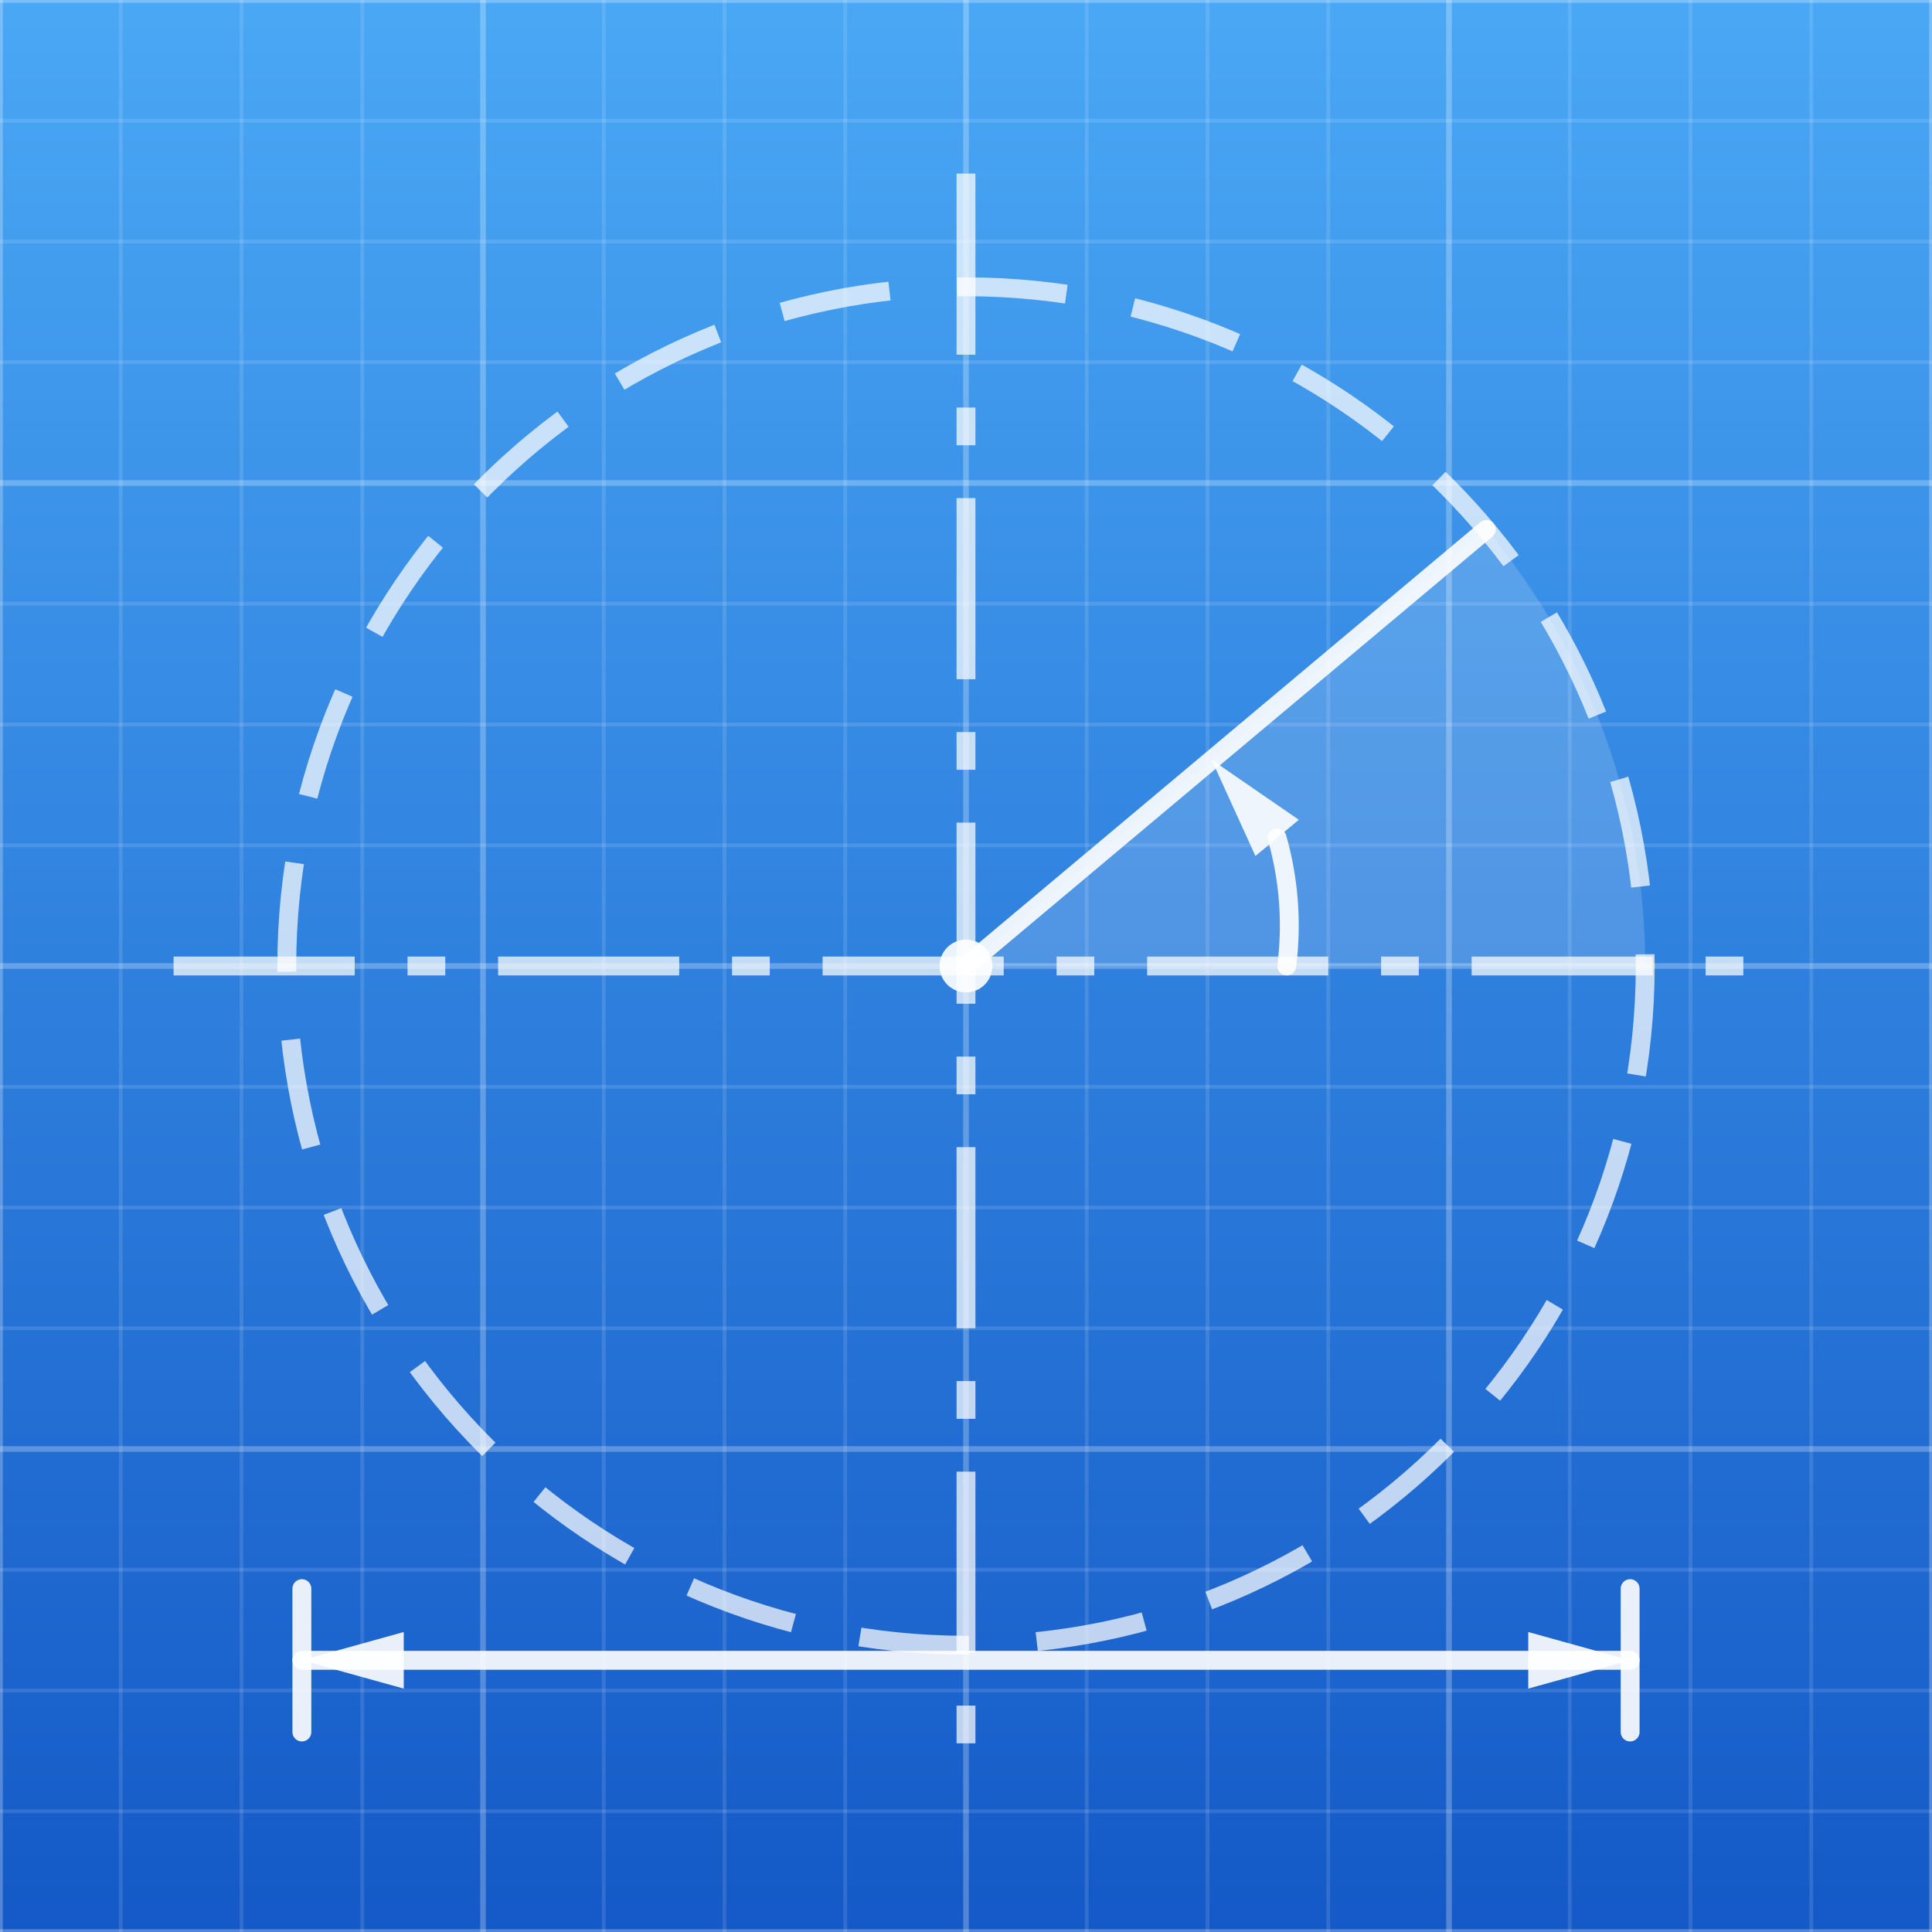
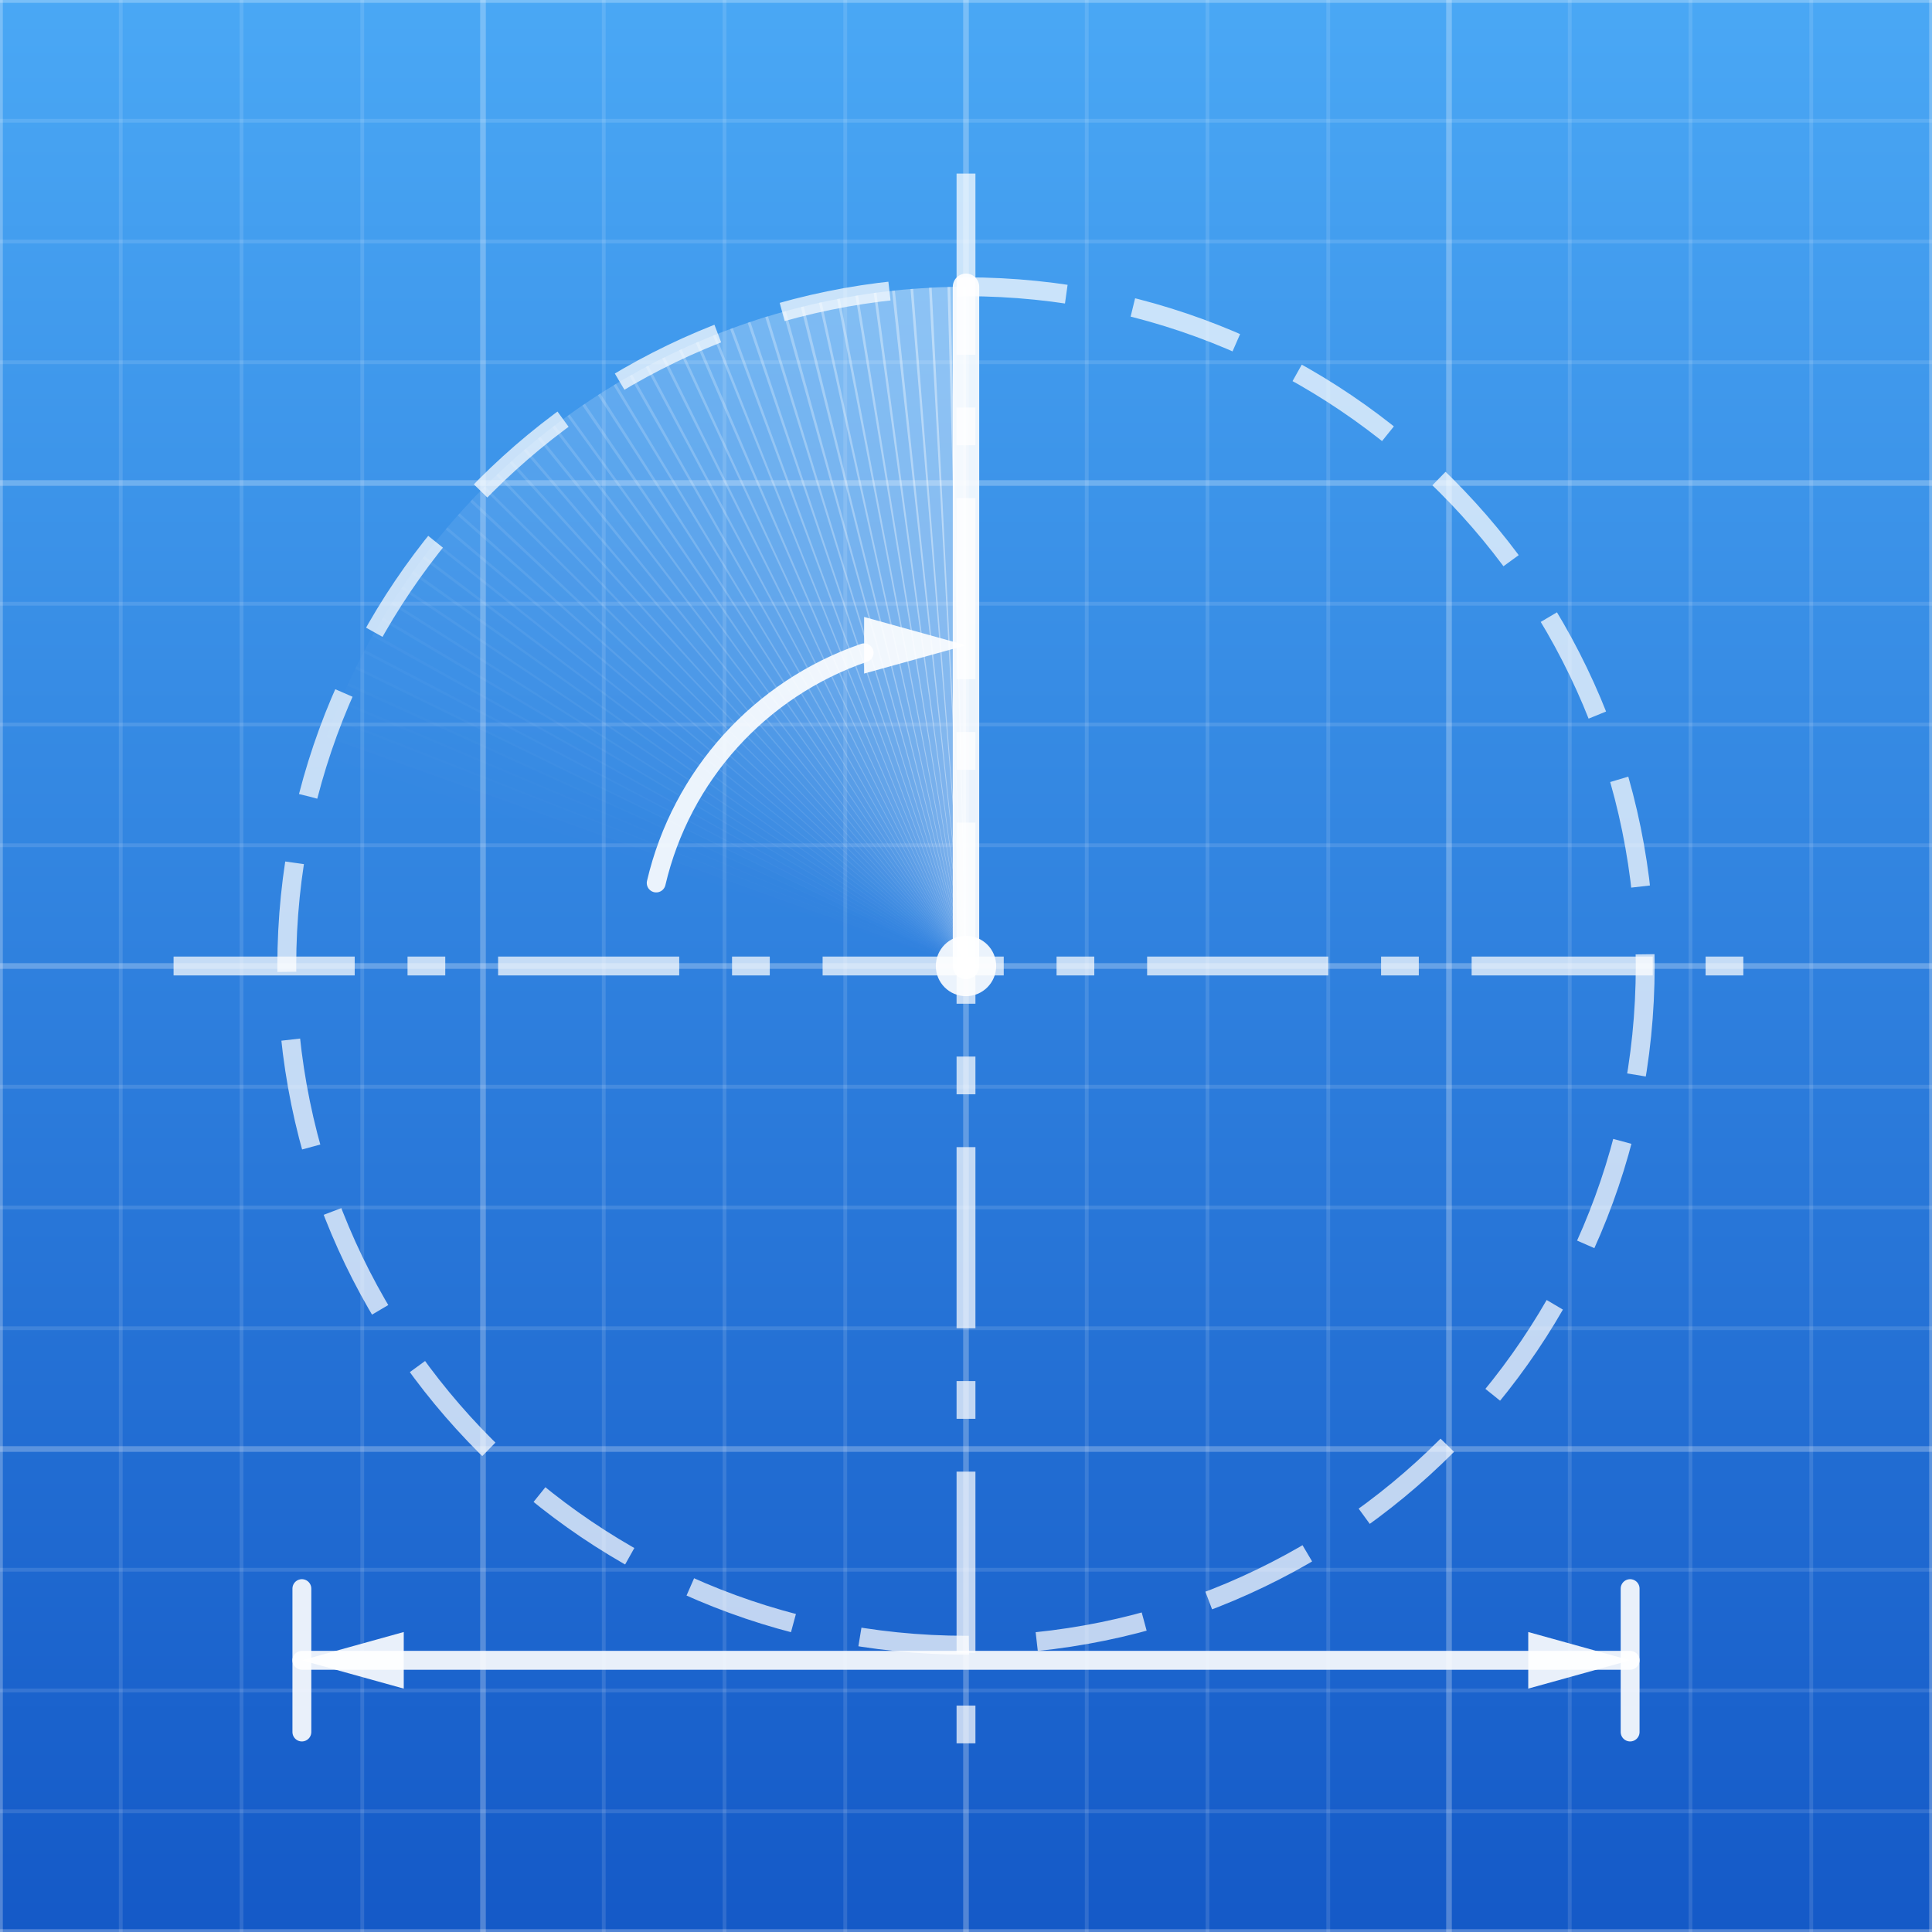
<svg xmlns="http://www.w3.org/2000/svg" width="1024" height="1024" viewBox="0 0 1024 1024">
  <defs>
    <linearGradient id="paper" x1="0" y1="0" x2="0" y2="1">
      <stop offset="0" stop-color="#4aa8f5" />
      <stop offset="1" stop-color="#1459c7" />
    </linearGradient>
  </defs>
  <rect width="1024" height="1024" fill="url(#paper)" />
  <line x1="0" y1="0" x2="0" y2="1024" stroke="#ffffff" stroke-opacity="0.26" stroke-width="3" />
  <line x1="0" y1="0" x2="1024" y2="0" stroke="#ffffff" stroke-opacity="0.26" stroke-width="3" />
  <line x1="64" y1="0" x2="64" y2="1024" stroke="#ffffff" stroke-opacity="0.12" stroke-width="2" />
  <line x1="0" y1="64" x2="1024" y2="64" stroke="#ffffff" stroke-opacity="0.12" stroke-width="2" />
  <line x1="128" y1="0" x2="128" y2="1024" stroke="#ffffff" stroke-opacity="0.12" stroke-width="2" />
  <line x1="0" y1="128" x2="1024" y2="128" stroke="#ffffff" stroke-opacity="0.12" stroke-width="2" />
  <line x1="192" y1="0" x2="192" y2="1024" stroke="#ffffff" stroke-opacity="0.12" stroke-width="2" />
  <line x1="0" y1="192" x2="1024" y2="192" stroke="#ffffff" stroke-opacity="0.12" stroke-width="2" />
  <line x1="256" y1="0" x2="256" y2="1024" stroke="#ffffff" stroke-opacity="0.26" stroke-width="3" />
  <line x1="0" y1="256" x2="1024" y2="256" stroke="#ffffff" stroke-opacity="0.26" stroke-width="3" />
  <line x1="320" y1="0" x2="320" y2="1024" stroke="#ffffff" stroke-opacity="0.12" stroke-width="2" />
  <line x1="0" y1="320" x2="1024" y2="320" stroke="#ffffff" stroke-opacity="0.12" stroke-width="2" />
  <line x1="384" y1="0" x2="384" y2="1024" stroke="#ffffff" stroke-opacity="0.12" stroke-width="2" />
  <line x1="0" y1="384" x2="1024" y2="384" stroke="#ffffff" stroke-opacity="0.12" stroke-width="2" />
  <line x1="448" y1="0" x2="448" y2="1024" stroke="#ffffff" stroke-opacity="0.12" stroke-width="2" />
  <line x1="0" y1="448" x2="1024" y2="448" stroke="#ffffff" stroke-opacity="0.12" stroke-width="2" />
  <line x1="512" y1="0" x2="512" y2="1024" stroke="#ffffff" stroke-opacity="0.26" stroke-width="3" />
  <line x1="0" y1="512" x2="1024" y2="512" stroke="#ffffff" stroke-opacity="0.26" stroke-width="3" />
  <line x1="576" y1="0" x2="576" y2="1024" stroke="#ffffff" stroke-opacity="0.12" stroke-width="2" />
  <line x1="0" y1="576" x2="1024" y2="576" stroke="#ffffff" stroke-opacity="0.12" stroke-width="2" />
  <line x1="640" y1="0" x2="640" y2="1024" stroke="#ffffff" stroke-opacity="0.12" stroke-width="2" />
  <line x1="0" y1="640" x2="1024" y2="640" stroke="#ffffff" stroke-opacity="0.12" stroke-width="2" />
  <line x1="704" y1="0" x2="704" y2="1024" stroke="#ffffff" stroke-opacity="0.12" stroke-width="2" />
  <line x1="0" y1="704" x2="1024" y2="704" stroke="#ffffff" stroke-opacity="0.12" stroke-width="2" />
  <line x1="768" y1="0" x2="768" y2="1024" stroke="#ffffff" stroke-opacity="0.26" stroke-width="3" />
  <line x1="0" y1="768" x2="1024" y2="768" stroke="#ffffff" stroke-opacity="0.26" stroke-width="3" />
  <line x1="832" y1="0" x2="832" y2="1024" stroke="#ffffff" stroke-opacity="0.12" stroke-width="2" />
  <line x1="0" y1="832" x2="1024" y2="832" stroke="#ffffff" stroke-opacity="0.12" stroke-width="2" />
  <line x1="896" y1="0" x2="896" y2="1024" stroke="#ffffff" stroke-opacity="0.12" stroke-width="2" />
  <line x1="0" y1="896" x2="1024" y2="896" stroke="#ffffff" stroke-opacity="0.12" stroke-width="2" />
  <line x1="960" y1="0" x2="960" y2="1024" stroke="#ffffff" stroke-opacity="0.12" stroke-width="2" />
  <line x1="0" y1="960" x2="1024" y2="960" stroke="#ffffff" stroke-opacity="0.12" stroke-width="2" />
  <line x1="1024" y1="0" x2="1024" y2="1024" stroke="#ffffff" stroke-opacity="0.26" stroke-width="3" />
  <line x1="0" y1="1024" x2="1024" y2="1024" stroke="#ffffff" stroke-opacity="0.26" stroke-width="3" />
-   <path d="M 512 512 L 872 512 A 360 360 0 0 0 787.8 280.6 Z" fill="#ffffff" fill-opacity="0.16" />
-   <g fill="none" stroke="#ffffff" stroke-opacity="0.9" stroke-width="10" stroke-linecap="round">
-     <line x1="512" y1="512" x2="787.8" y2="280.6" />
-     <path d="M 682 512 A 170 170 0 0 0 676.9 444.1" />
+   <path d="M 512 512 L 164.3 418.8 A 360 360 0 0 1 167.4 408.0 Z" fill="#ffffff" fill-opacity="0.001" />
+   <path d="M 512 512 L 166.9 409.4 A 360 360 0 0 1 170.3 398.6 Z" fill="#ffffff" fill-opacity="0.003" />
+   <path d="M 512 512 L 169.9 400.0 A 360 360 0 0 1 173.5 389.3 Z" fill="#ffffff" fill-opacity="0.005" />
+   <path d="M 512 512 L 173.0 390.7 A 360 360 0 0 1 177.0 380.2 Z" fill="#ffffff" fill-opacity="0.008" />
+   <path d="M 512 512 L 176.5 381.5 A 360 360 0 0 1 180.7 371.1 Z" fill="#ffffff" fill-opacity="0.011" />
+   <path d="M 512 512 L 180.2 372.4 A 360 360 0 0 1 184.7 362.1 Z" fill="#ffffff" fill-opacity="0.015" />
+   <path d="M 512 512 L 184.1 363.4 A 360 360 0 0 1 188.9 353.2 Z" fill="#ffffff" fill-opacity="0.019" />
+   <path d="M 512 512 L 188.3 354.5 A 360 360 0 0 1 193.4 344.5 Z" fill="#ffffff" fill-opacity="0.024" />
+   <path d="M 512 512 L 192.7 345.8 A 360 360 0 0 1 198.0 335.8 Z" fill="#ffffff" fill-opacity="0.029" />
+   <path d="M 512 512 L 197.3 337.1 A 360 360 0 0 1 203.0 327.3 Z" fill="#ffffff" fill-opacity="0.034" />
+   <path d="M 512 512 L 202.2 328.6 A 360 360 0 0 1 208.1 319.0 Z" fill="#ffffff" fill-opacity="0.040" />
+   <path d="M 512 512 L 207.3 320.2 A 360 360 0 0 1 213.5 310.8 Z" fill="#ffffff" fill-opacity="0.046" />
+   <path d="M 512 512 L 212.7 312.0 A 360 360 0 0 1 219.1 302.7 Z" fill="#ffffff" fill-opacity="0.052" />
+   <path d="M 512 512 L 218.2 303.9 A 360 360 0 0 1 224.9 294.8 Z" fill="#ffffff" fill-opacity="0.058" />
+   <path d="M 512 512 L 224.0 296.0 A 360 360 0 0 1 230.9 287.1 Z" fill="#ffffff" fill-opacity="0.065" />
+   <path d="M 512 512 L 230.0 288.2 A 360 360 0 0 1 237.2 279.5 Z" fill="#ffffff" fill-opacity="0.072" />
+   <path d="M 512 512 L 236.2 280.6 A 360 360 0 0 1 243.6 272.1 Z" fill="#ffffff" fill-opacity="0.080" />
+   <path d="M 512 512 L 242.6 273.2 A 360 360 0 0 1 250.3 264.8 Z" fill="#ffffff" fill-opacity="0.087" />
+   <path d="M 512 512 L 249.2 265.9 A 360 360 0 0 1 257.1 257.8 Z" fill="#ffffff" fill-opacity="0.095" />
+   <path d="M 512 512 L 256.1 258.8 A 360 360 0 0 1 264.1 250.9 Z" fill="#ffffff" fill-opacity="0.103" />
+   <path d="M 512 512 L 263.1 251.9 A 360 360 0 0 1 271.3 244.3 Z" fill="#ffffff" fill-opacity="0.112" />
+   <path d="M 512 512 L 270.2 245.3 A 360 360 0 0 1 278.7 237.8 Z" fill="#ffffff" fill-opacity="0.121" />
+   <path d="M 512 512 L 277.6 238.8 A 360 360 0 0 1 286.3 231.5 Z" fill="#ffffff" fill-opacity="0.129" />
+   <path d="M 512 512 L 285.1 232.5 A 360 360 0 0 1 294.0 225.5 Z" fill="#ffffff" fill-opacity="0.139" />
+   <path d="M 512 512 L 292.8 226.4 A 360 360 0 0 1 301.9 219.7 Z" fill="#ffffff" fill-opacity="0.148" />
+   <path d="M 512 512 L 300.7 220.5 A 360 360 0 0 1 310.0 214.0 Z" fill="#ffffff" fill-opacity="0.157" />
+   <path d="M 512 512 L 308.7 214.9 A 360 360 0 0 1 318.2 208.6 Z" fill="#ffffff" fill-opacity="0.167" />
+   <path d="M 512 512 L 316.9 209.4 A 360 360 0 0 1 326.5 203.5 Z" fill="#ffffff" fill-opacity="0.177" />
+   <path d="M 512 512 L 325.2 204.2 A 360 360 0 0 1 335.0 198.5 Z" fill="#ffffff" fill-opacity="0.188" />
+   <path d="M 512 512 L 333.7 199.3 A 360 360 0 0 1 343.6 193.8 Z" fill="#ffffff" fill-opacity="0.198" />
+   <path d="M 512 512 L 342.3 194.5 A 360 360 0 0 1 352.3 189.3 Z" fill="#ffffff" fill-opacity="0.209" />
+   <path d="M 512 512 L 351.0 190.0 A 360 360 0 0 1 361.2 185.1 Z" fill="#ffffff" fill-opacity="0.220" />
+   <path d="M 512 512 L 359.9 185.7 A 360 360 0 0 1 370.2 181.1 Z" fill="#ffffff" fill-opacity="0.231" />
+   <path d="M 512 512 L 368.8 181.7 A 360 360 0 0 1 379.2 177.4 Z" fill="#ffffff" fill-opacity="0.242" />
+   <path d="M 512 512 L 377.9 177.9 A 360 360 0 0 1 388.4 173.9 Z" fill="#ffffff" fill-opacity="0.253" />
+   <path d="M 512 512 L 387.0 174.4 A 360 360 0 0 1 397.7 170.6 Z" fill="#ffffff" fill-opacity="0.265" />
+   <path d="M 512 512 L 396.3 171.1 A 360 360 0 0 1 407.0 167.6 Z" fill="#ffffff" fill-opacity="0.277" />
+   <path d="M 512 512 L 405.6 168.1 A 360 360 0 0 1 416.5 164.9 Z" fill="#ffffff" fill-opacity="0.289" />
+   <path d="M 512 512 L 415.0 165.3 A 360 360 0 0 1 426.0 162.4 Z" fill="#ffffff" fill-opacity="0.301" />
+   <path d="M 512 512 L 424.5 162.8 A 360 360 0 0 1 435.5 160.2 Z" fill="#ffffff" fill-opacity="0.314" />
+   <path d="M 512 512 L 434.1 160.5 A 360 360 0 0 1 445.1 158.3 Z" fill="#ffffff" fill-opacity="0.326" />
+   <path d="M 512 512 L 443.7 158.5 A 360 360 0 0 1 454.8 156.6 Z" fill="#ffffff" fill-opacity="0.339" />
+   <path d="M 512 512 L 453.4 156.8 A 360 360 0 0 1 464.5 155.1 Z" fill="#ffffff" fill-opacity="0.352" />
+   <path d="M 512 512 L 463.1 155.3 A 360 360 0 0 1 474.3 154.0 Z" fill="#ffffff" fill-opacity="0.365" />
+   <path d="M 512 512 L 472.8 154.1 A 360 360 0 0 1 484.0 153.1 Z" fill="#ffffff" fill-opacity="0.379" />
+   <path d="M 512 512 L 482.6 153.2 A 360 360 0 0 1 493.8 152.5 Z" fill="#ffffff" fill-opacity="0.392" />
+   <path d="M 512 512 L 492.4 152.5 A 360 360 0 0 1 503.7 152.1 Z" fill="#ffffff" fill-opacity="0.406" />
+   <path d="M 512 512 L 502.2 152.1 A 360 360 0 0 1 512.0 152.0 Z" fill="#ffffff" fill-opacity="0.420" />
+   <g fill="none" stroke="#ffffff" stroke-opacity="0.9" stroke-linecap="round">
+     <line x1="512" y1="512" x2="512" y2="152" stroke-width="14" />
+     <path d="M 347.8 468.0 A 170 170 0 0 1 458.0 346.0" stroke-width="10" />
  </g>
-   <polygon points="642.2,402.7 688.4,434.5 665.4,453.7" fill="#ffffff" fill-opacity="0.9" />
-   <circle cx="512" cy="512" r="14" fill="#ffffff" fill-opacity="0.9" />
+   <polygon points="512.0,342.0 458.0,327.0 458.0,357.0" fill="#ffffff" fill-opacity="0.9" />
+   <circle cx="512" cy="512" r="16" fill="#ffffff" fill-opacity="0.9" />
  <g fill="none" stroke="#ffffff" stroke-opacity="0.72" stroke-width="10">
    <circle cx="512" cy="512" r="360" stroke-dasharray="58 36" />
    <line x1="92" y1="512" x2="932" y2="512" stroke-dasharray="96 28 20 28" />
    <line x1="512" y1="92" x2="512" y2="932" stroke-dasharray="96 28 20 28" />
  </g>
  <g stroke="#ffffff" stroke-opacity="0.9" stroke-width="10" fill="none" stroke-linecap="round">
    <line x1="160" y1="842" x2="160" y2="918" />
    <line x1="864" y1="842" x2="864" y2="918" />
    <line x1="160" y1="880" x2="864" y2="880" />
  </g>
  <g fill="#ffffff" fill-opacity="0.9">
    <polygon points="160,880 214.0,865.0 214.0,895.0" />
    <polygon points="864,880 810.0,865.0 810.0,895.0" />
  </g>
</svg>
